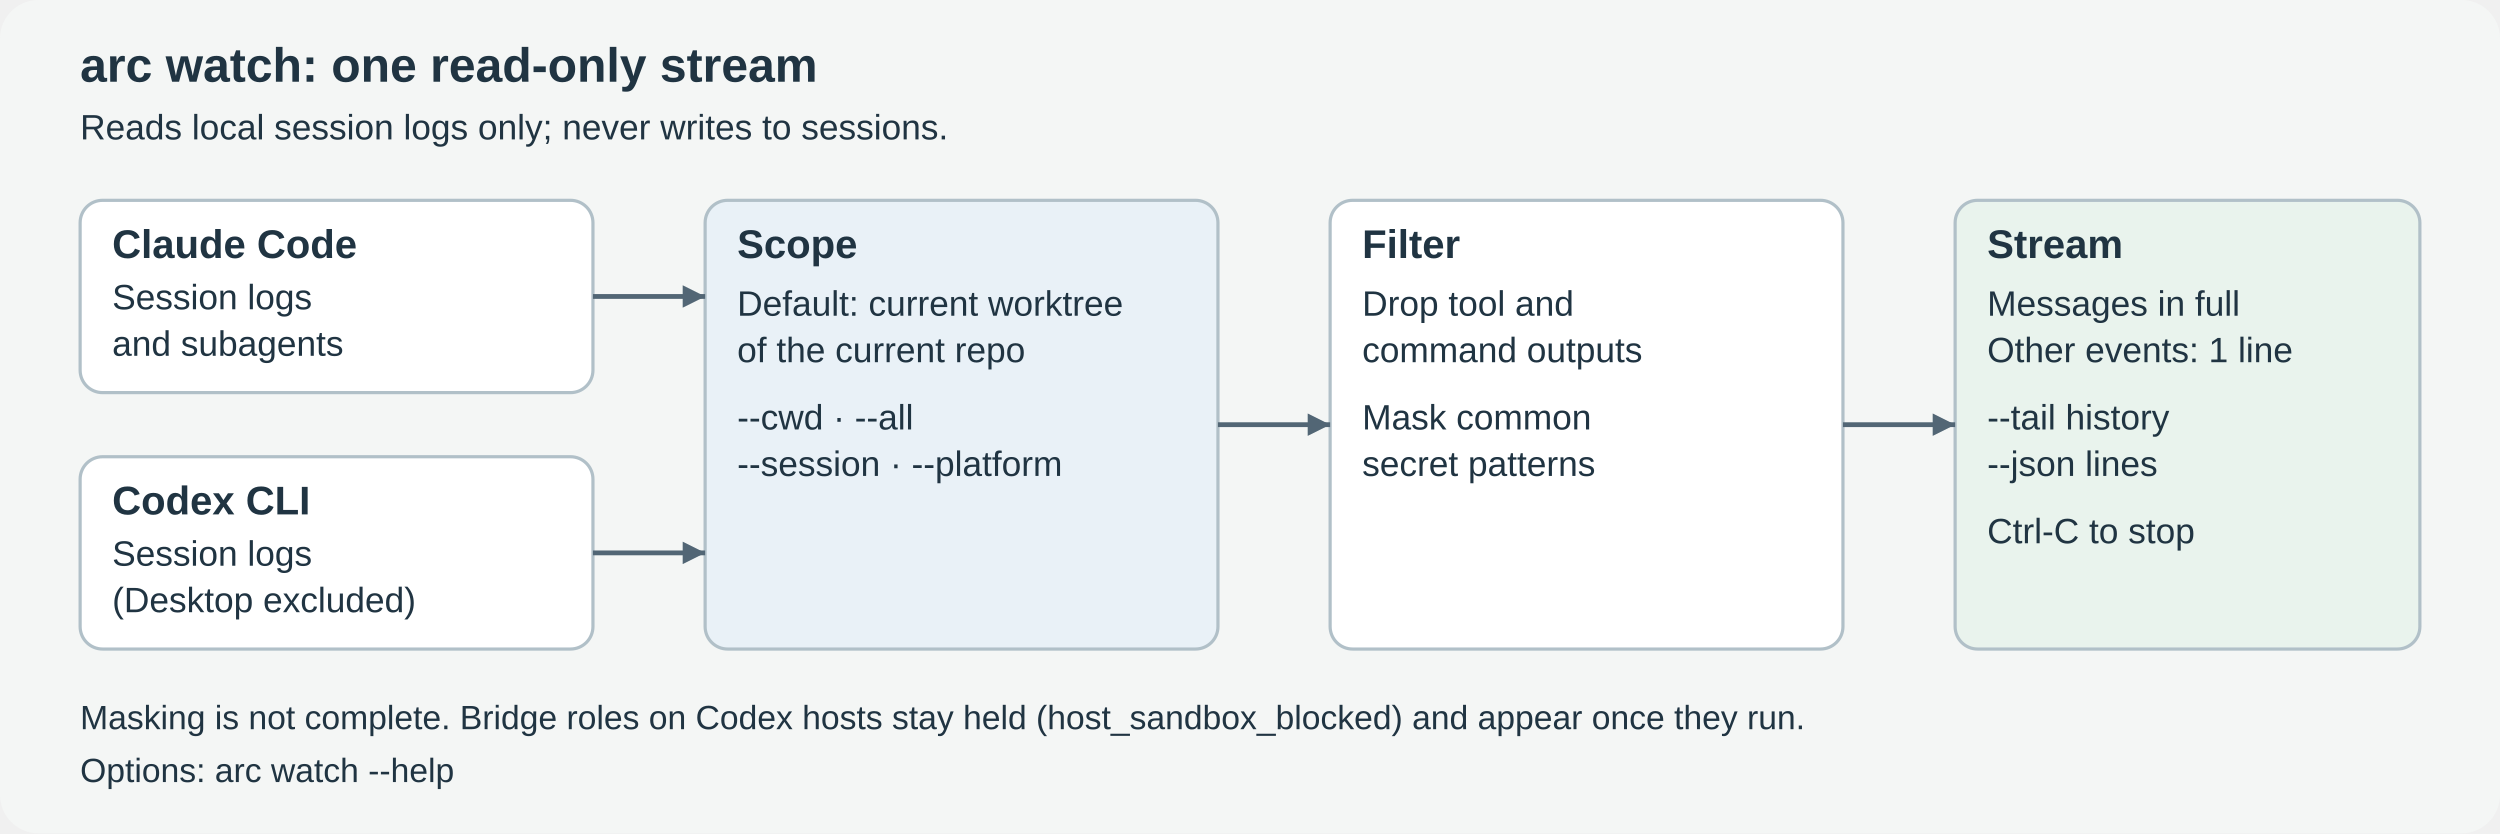
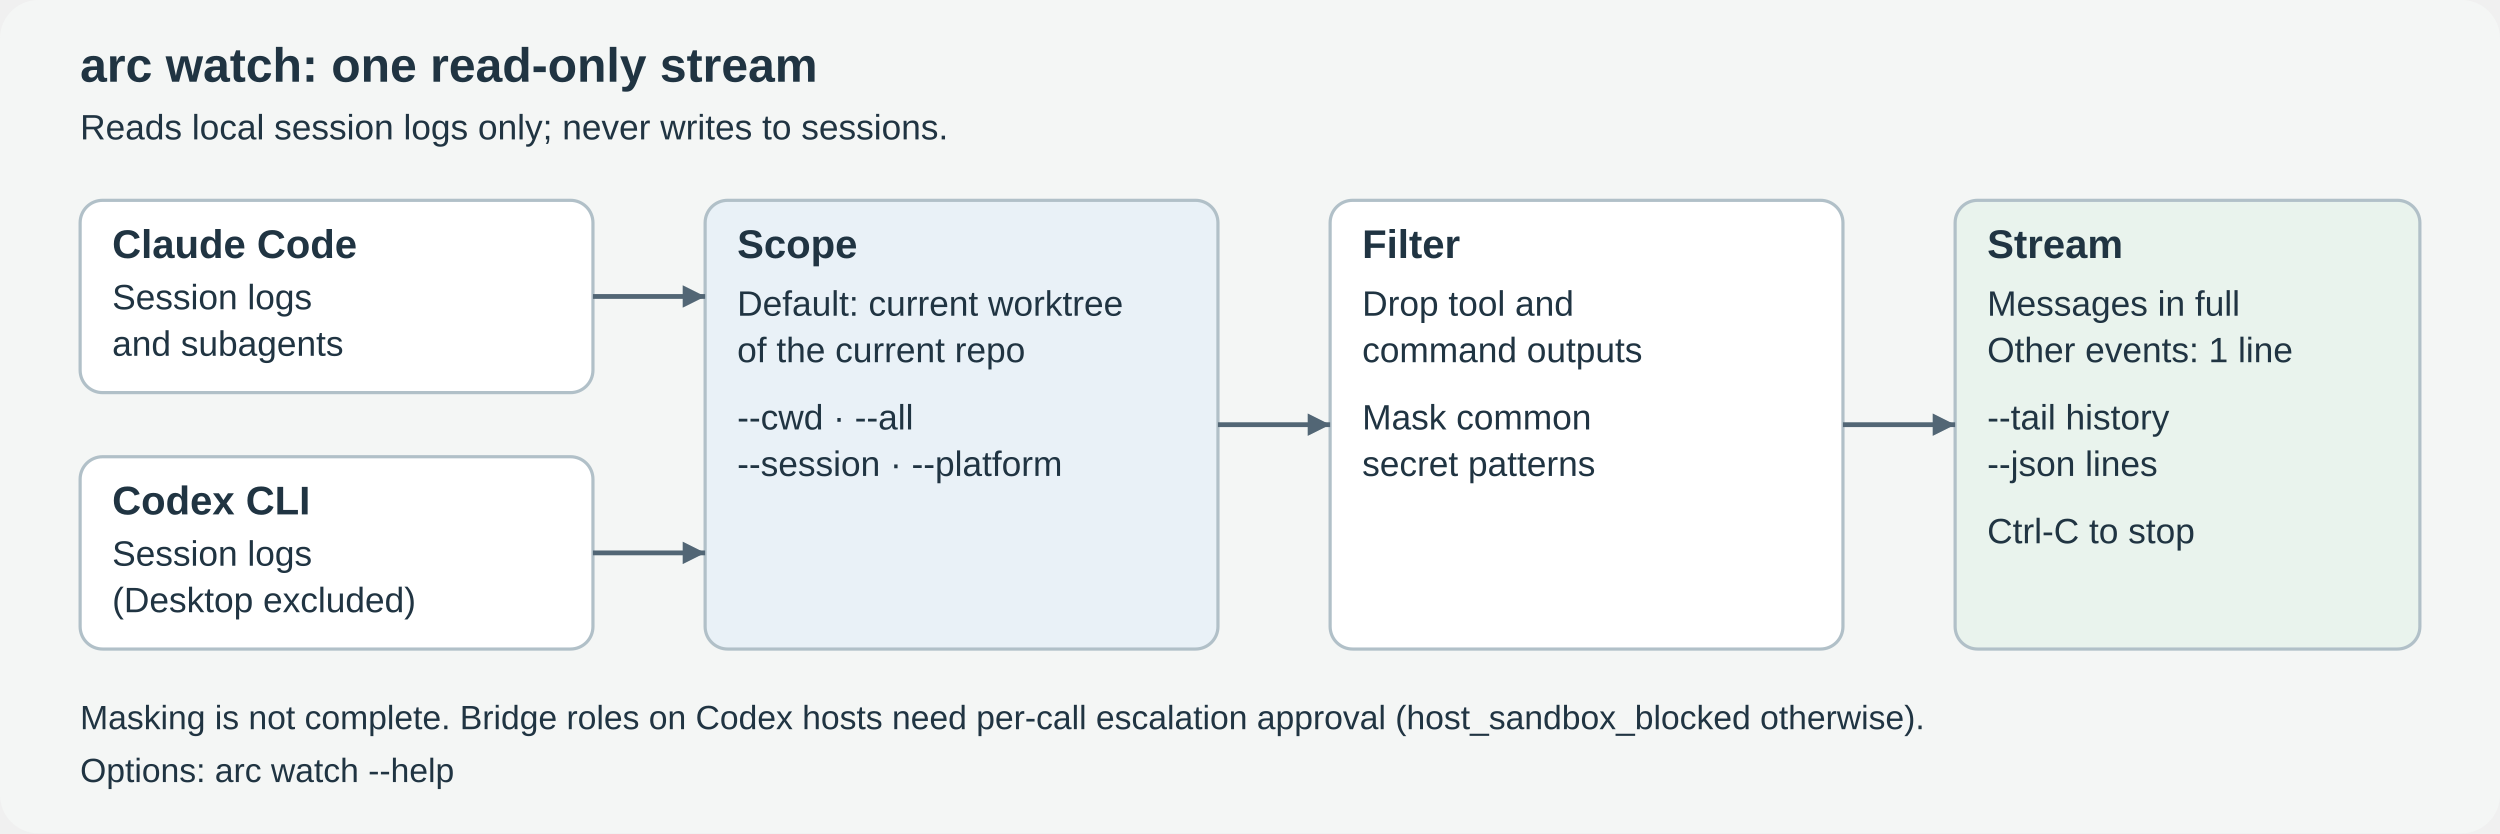
<svg xmlns="http://www.w3.org/2000/svg" viewBox="0 0 1560 520" width="1560" height="520" role="img" aria-labelledby="title description">
  <defs>
    <style>text{font-family:Arial,Helvetica,sans-serif;fill:#203442} .heading{font-size:30px;font-weight:700} .label{font-size:25px;font-weight:700} .detail{font-size:22px} .note{font-size:21px} .flow{fill:none;stroke:#526675;stroke-width:3} .card{fill:white;stroke:#b1c0c8;stroke-width:2}</style>
  </defs>
  <rect width="1560" height="520" rx="24" fill="#f4f6f5" />
  <text x="50" y="51" class="heading">arc watch: one read-only stream</text>
  <text x="50" y="87" class="detail">Reads local session logs only; never writes to sessions.</text>
  <rect x="50" y="125" width="320" height="120" rx="14" class="card" />
  <text x="70" y="161" class="label">Claude Code</text>
  <text x="70" y="193" class="detail">Session logs</text>
  <text x="70" y="222" class="detail">and subagents</text>
  <rect x="50" y="285" width="320" height="120" rx="14" class="card" />
  <text x="70" y="321" class="label">Codex CLI</text>
  <text x="70" y="353" class="detail">Session logs</text>
  <text x="70" y="382" class="detail">(Desktop excluded)</text>
  <rect x="440" y="125" width="320" height="280" rx="14" class="card" style="fill:#e9f1f7" />
  <text x="460" y="161" class="label">Scope</text>
  <text x="460" y="197" class="detail">Default: current worktree</text>
  <text x="460" y="226" class="detail">of the current repo</text>
  <text x="460" y="268" class="detail">--cwd · --all</text>
  <text x="460" y="297" class="detail">--session · --platform</text>
  <rect x="830" y="125" width="320" height="280" rx="14" class="card" />
  <text x="850" y="161" class="label">Filter</text>
  <text x="850" y="197" class="detail">Drop tool and</text>
  <text x="850" y="226" class="detail">command outputs</text>
  <text x="850" y="268" class="detail">Mask common</text>
  <text x="850" y="297" class="detail">secret patterns</text>
  <rect x="1220" y="125" width="290" height="280" rx="14" class="card" style="fill:#e9f3ed" />
  <text x="1240" y="161" class="label">Stream</text>
  <text x="1240" y="197" class="detail">Messages in full</text>
  <text x="1240" y="226" class="detail">Other events: 1 line</text>
  <text x="1240" y="268" class="detail">--tail history</text>
  <text x="1240" y="297" class="detail">--json lines</text>
  <text x="1240" y="339" class="detail">Ctrl-C to stop</text>
  <g class="connector">
    <path class="flow" d="M370 185 H440" />
    <polygon points="440,185 426,178 426,192" fill="#526675" />
  </g>
  <g class="connector">
    <path class="flow" d="M370 345 H440" />
    <polygon points="440,345 426,338 426,352" fill="#526675" />
  </g>
  <g class="connector">
    <path class="flow" d="M760 265 H830" />
    <polygon points="830,265 816,258 816,272" fill="#526675" />
  </g>
  <g class="connector">
    <path class="flow" d="M1150 265 H1220" />
    <polygon points="1220,265 1206,258 1206,272" fill="#526675" />
  </g>
-   <text x="50" y="455" class="note">Masking is not complete. Bridge roles on Codex hosts stay held (host_sandbox_blocked) and appear once they run.</text>
+   <text x="50" y="455" class="note">Masking is not complete. Bridge roles on Codex hosts need per-call escalation approval (host_sandbox_blocked otherwise).</text>
  <text x="50" y="488" class="note">Options: arc watch --help</text>
</svg>
